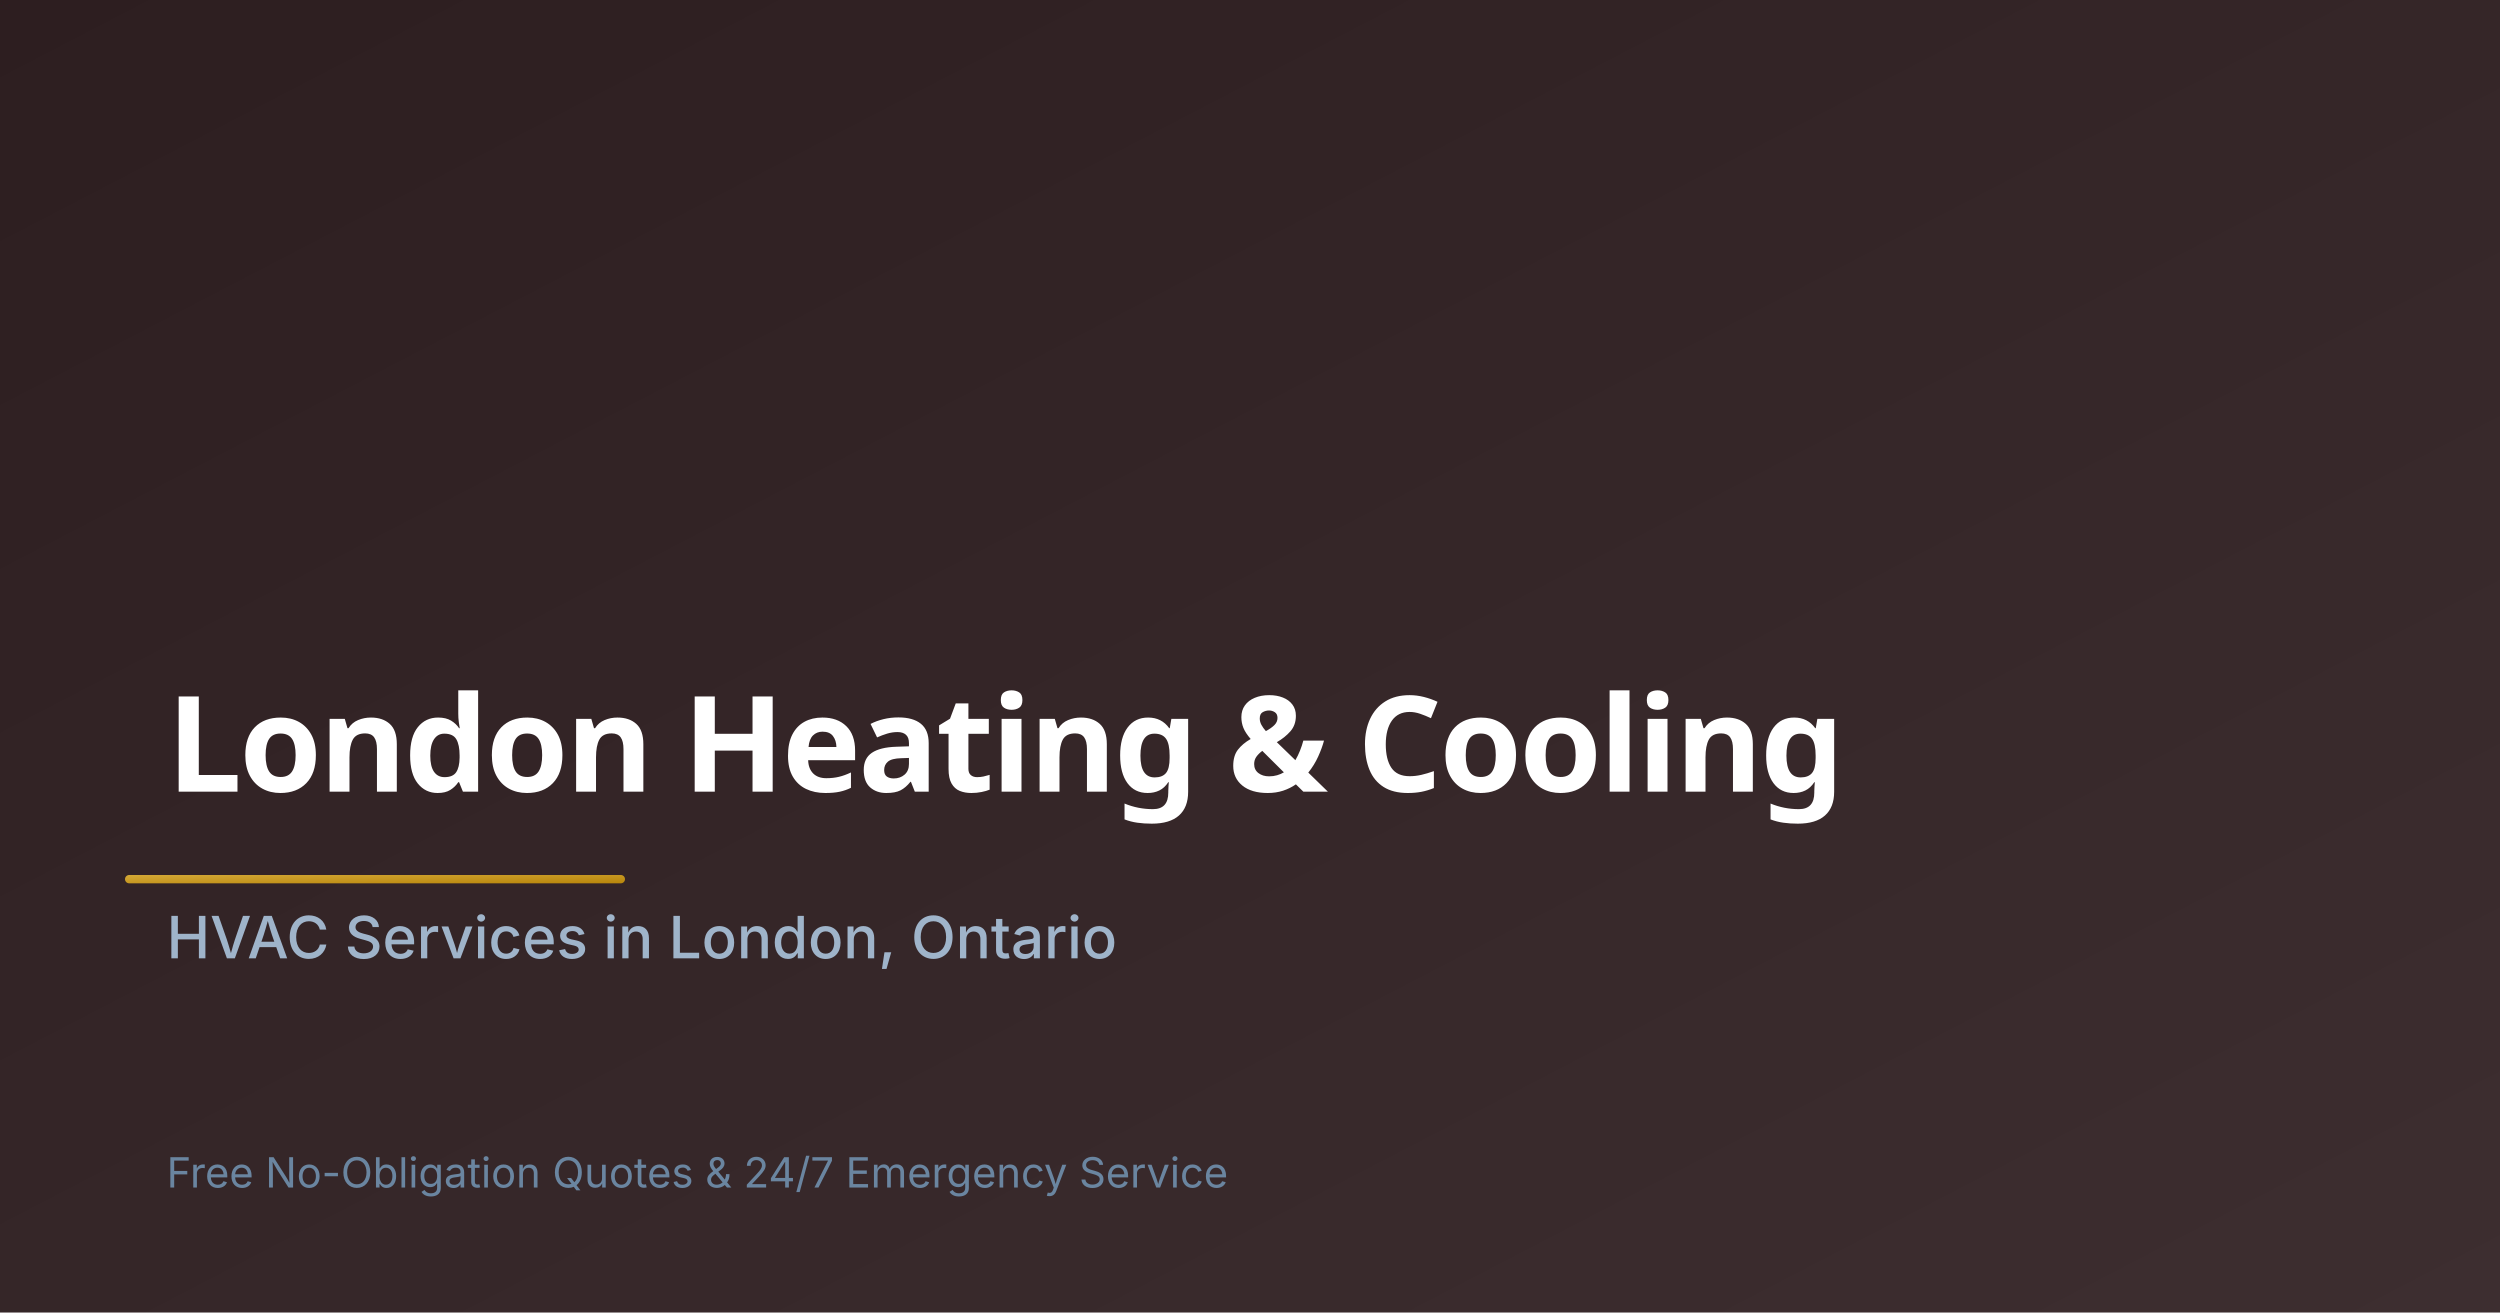
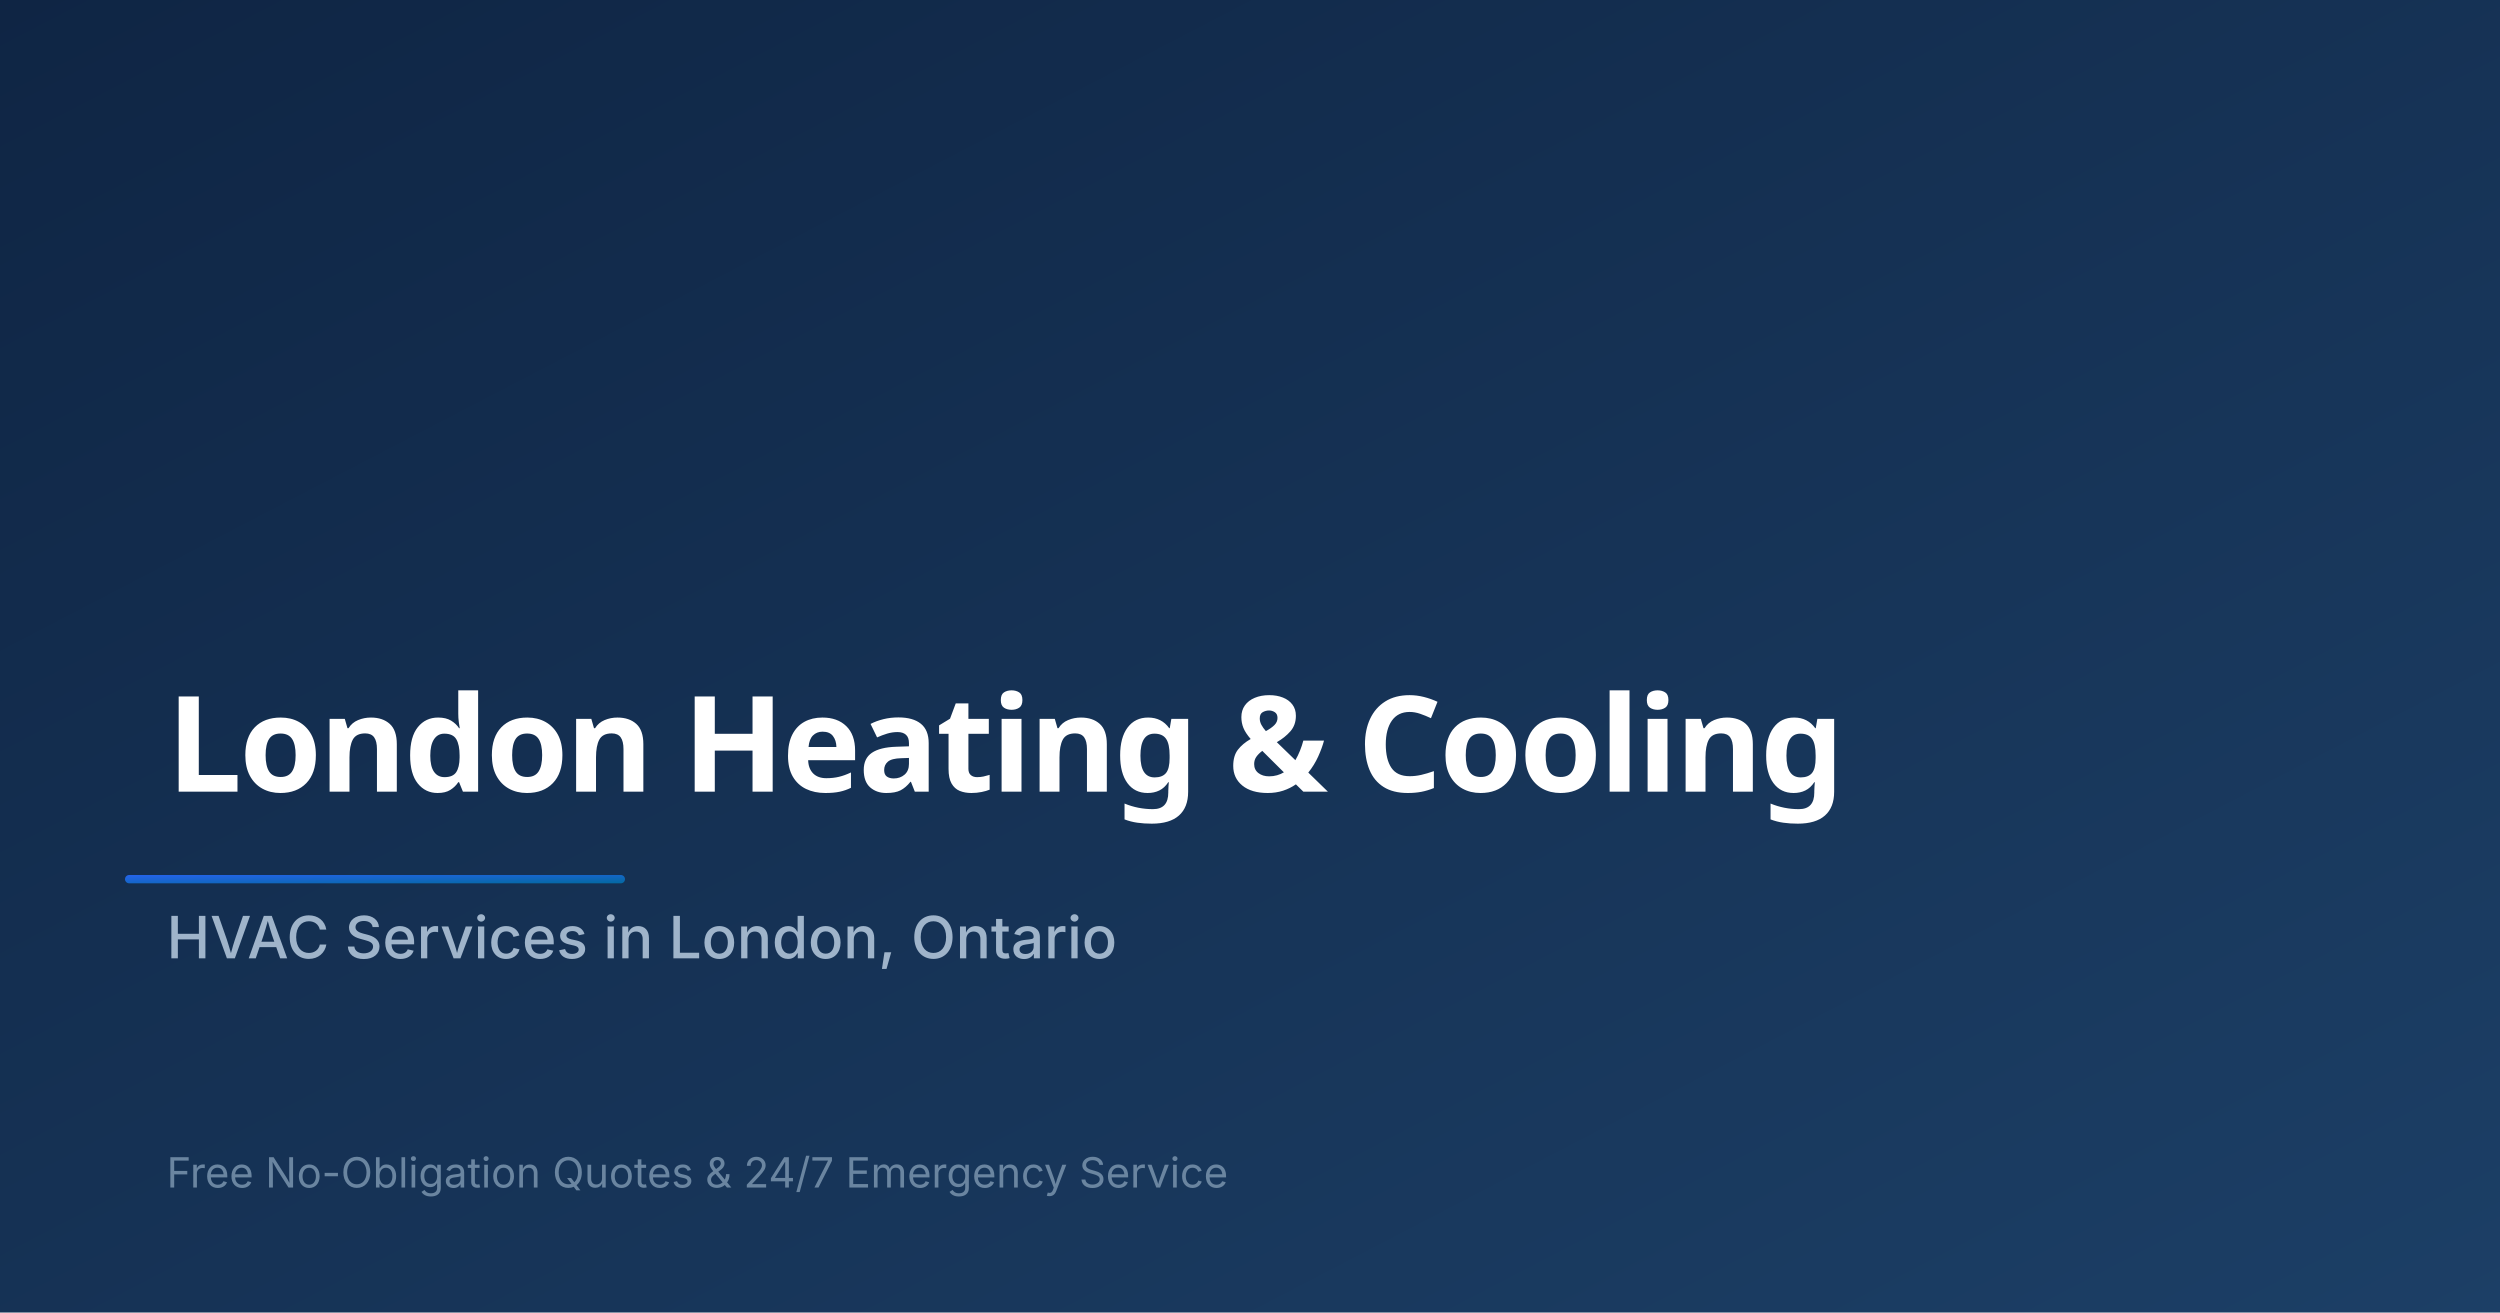
<svg xmlns="http://www.w3.org/2000/svg" width="1200" height="630">
  <defs>
    <linearGradient id="bg" x1="0" y1="0" x2="1" y2="1">
-       <stop offset="0%" stop-color="#2d1e20" />
-       <stop offset="100%" stop-color="#3d2e30" />
+       <stop offset="0%" stop-color="#0f2544" />
+       <stop offset="100%" stop-color="#1c3f66" />
    </linearGradient>
    <linearGradient id="accent" x1="0" y1="0" x2="1" y2="1">
-       <stop offset="0%" stop-color="#d4a836" />
-       <stop offset="100%" stop-color="#b8860b" />
+       <stop offset="0%" stop-color="#2563eb" />
+       <stop offset="100%" stop-color="#0369a1" />
    </linearGradient>
  </defs>
  <rect width="1200" height="630" fill="url(#bg)" />
  <rect x="60" y="420" width="240" height="4" rx="2" fill="url(#accent)" />
  <text x="80" y="380" font-family="'Plus Jakarta Sans', system-ui, sans-serif" font-weight="700" font-size="64" fill="#ffffff" letter-spacing="-0.02em">
    London Heating &amp; Cooling
  </text>
  <text x="80" y="460" font-family="'Inter', system-ui, sans-serif" font-weight="500" font-size="28" fill="#9fb4ca">
    HVAC Services in London, Ontario
  </text>
  <text x="80" y="570" font-family="'Inter', system-ui, sans-serif" font-weight="400" font-size="20" fill="#6a85a0">
    Free No-Obligation Quotes &amp; 24/7 Emergency Service
  </text>
</svg>
